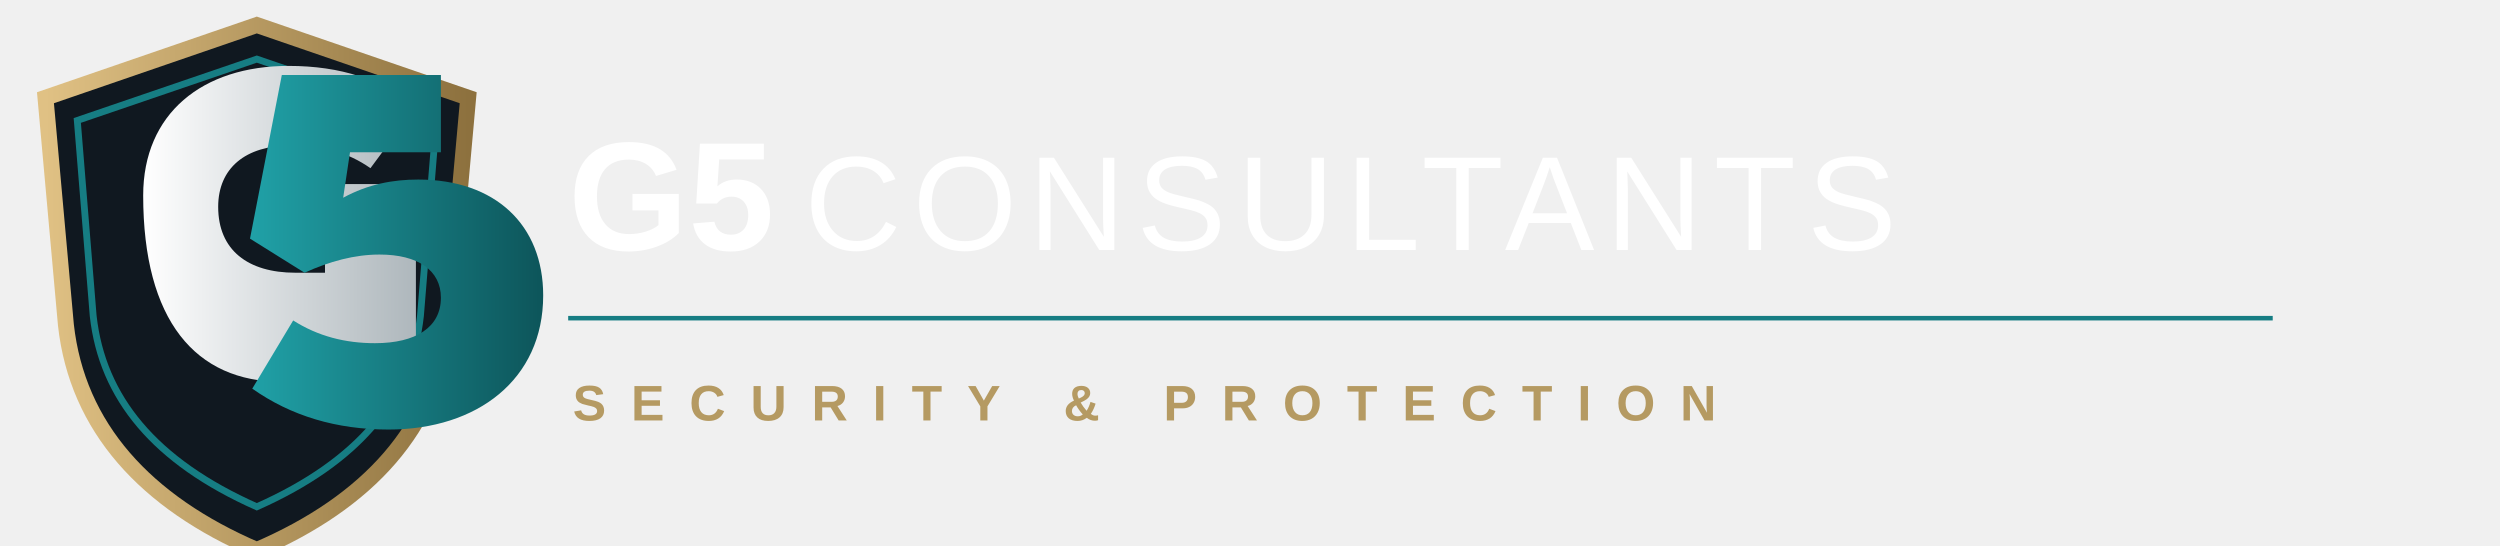
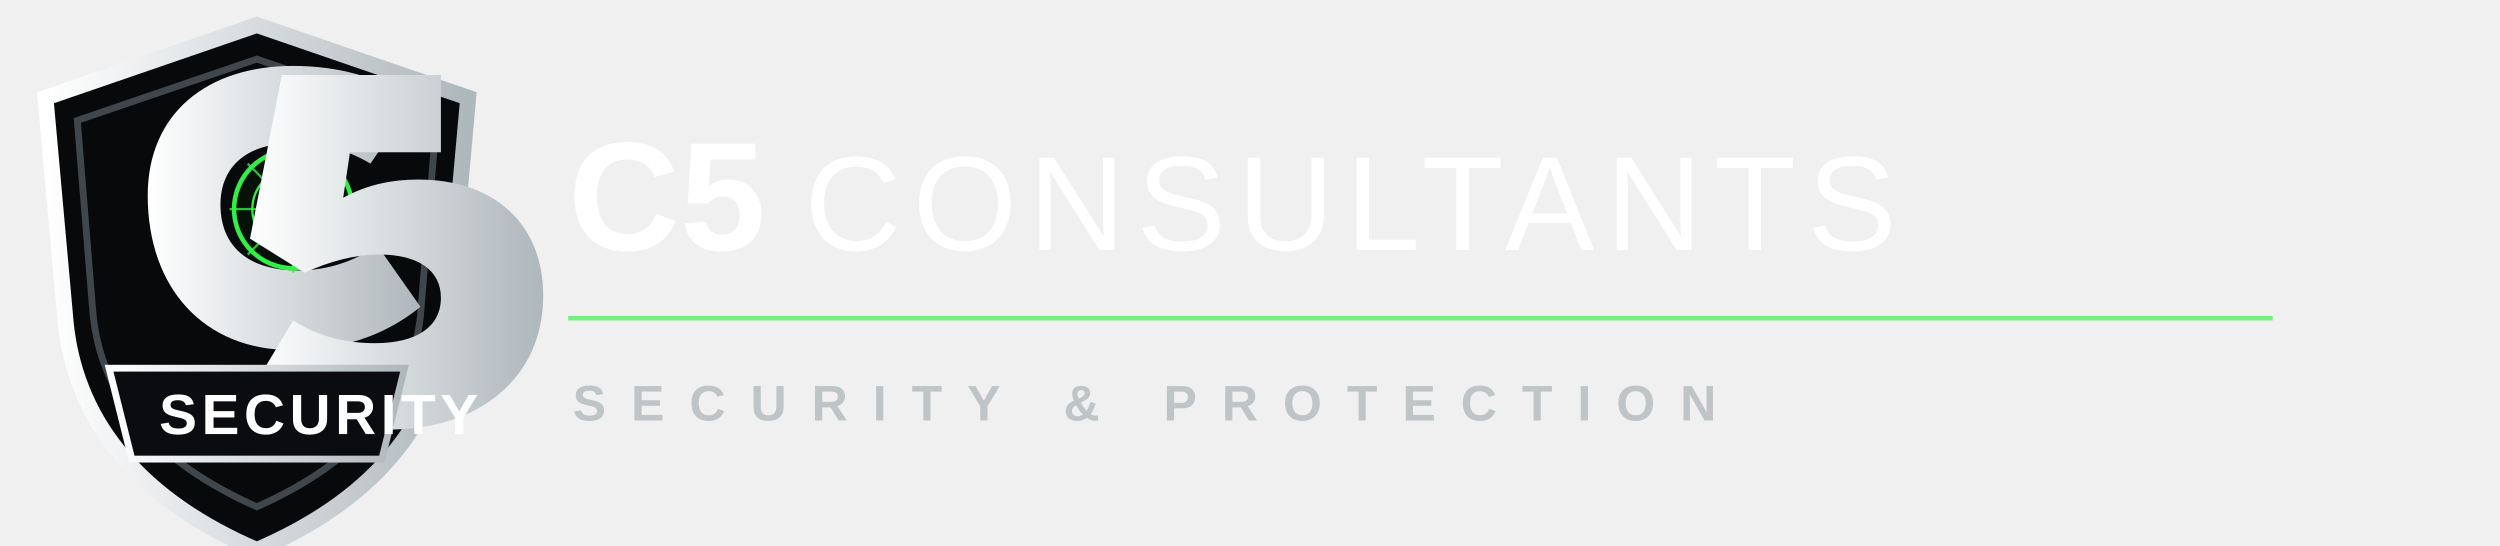
<svg xmlns="http://www.w3.org/2000/svg" width="1100" height="240" viewBox="0 0 1100 240" role="img" aria-labelledby="t">
  <defs>
    <linearGradient id="s" x1="0" x2="1">
      <stop stop-color="#fff" />
      <stop offset="1" stop-color="#aeb7bc" />
    </linearGradient>
    <linearGradient id="g" x1="0" x2="1">
      <stop stop-color="#e0c184" />
      <stop offset="1" stop-color="#8d713e" />
    </linearGradient>
    <linearGradient id="q" x1="0" x2="1">
-       <stop stop-color="#20a1a7" />
-       <stop offset="1" stop-color="#0d555a" />
+       <stop stop-color="#34ff43" />
+       <stop offset="1" stop-color="#087d18" />
    </linearGradient>
  </defs>
  <g transform="translate(8 8)">
-     <path d="M105 3 198 35l-9 100c-5 45-35 78-84 99-49-21-79-54-84-99L12 35Z" fill="#101820" stroke="url(#g)" stroke-width="7" />
-     <path d="M105 18 184 45l-7 86c-4 36-27 64-72 84-45-20-68-48-72-84l-7-86Z" fill="none" stroke="#167d83" stroke-width="3" />
-     <path d="M55 78c0-36 26-57 64-57 23 0 41 6 56 18l-20 27c-10-7-21-10-35-10-20 0-32 10-32 27 0 19 13 29 34 29h13V98h-20V73h60v67c-16 14-36 20-59 20-38 0-61-27-61-82Z" fill="url(#s)" />
-     <path d="M116 25h70v34h-40l-3 20c11-6 22-8 33-8 34 0 55 20 55 51 0 37-29 59-68 59-23 0-43-6-60-18l18-30c11 7 23 10 36 10 18 0 29-7 29-20 0-12-10-19-27-19-11 0-22 3-33 8l-24-15Z" fill="url(#q)" />
+     <path d="M105 3 198 35l-9 100c-5 45-35 78-84 99-49-21-79-54-84-99L12 35Z" fill="#07090b" stroke="url(#s)" stroke-width="7" />
+     <path d="M105 18 184 45l-7 86c-4 36-27 64-72 84-45-20-68-48-72-84l-7-86Z" fill="none" stroke="#3f474c" stroke-width="3" />
+     <path d="M57 78c0-36 26-57 64-57 20 0 38 5 53 15l-19 28c-10-6-21-9-34-9-20 0-32 10-32 27 0 19 13 29 34 29 13 0 25-4 35-11l19 27c-16 13-35 19-57 19-38 0-63-27-63-68Z" fill="url(#s)" />
+     <circle cx="121" cy="84" r="26" fill="#061208" stroke="#31ef45" stroke-width="2" />
+     <circle cx="121" cy="84" r="18" fill="none" stroke="#31ef45" stroke-width="1" />
+     <circle cx="121" cy="84" r="9" fill="none" stroke="#31ef45" stroke-width="1" />
+     <path d="M121 56v56M93 84h56M101 64l40 40M141 64l-40 40" stroke="#31ef45" stroke-width="1" opacity=".8" />
+     <circle cx="121" cy="84" r="3.5" fill="#ff3030" />
+     <path d="M116 25h70v34h-40l-3 20c11-6 22-8 33-8 34 0 55 20 55 51 0 37-29 59-68 59-23 0-43-6-60-18l18-30c11 7 23 10 36 10 18 0 29-7 29-20 0-12-10-19-27-19-11 0-22 3-33 8l-24-15Z" fill="url(#s)" />
+     <path d="M40 154h130l-10 40H50Z" fill="#0a0c0f" stroke="url(#s)" stroke-width="3" />
+     <text x="62" y="183" font-family="Arial,Helvetica,sans-serif" font-size="25" font-weight="800" letter-spacing="2" fill="#fff">SECURITY</text>
  </g>
  <g transform="translate(250 37)">
-     <text x="0" y="73" font-family="Arial,Helvetica,sans-serif" font-size="68" font-weight="800" fill="#fff">G5</text>
+     <text x="0" y="73" font-family="Arial,Helvetica,sans-serif" font-size="68" font-weight="800" fill="#fff">C5</text>
    <text x="104" y="73" font-family="Arial,Helvetica,sans-serif" font-size="59" font-weight="500" letter-spacing="5" fill="#fff">CONSULTANTS</text>
-     <rect y="102" width="750" height="2" fill="#167d83" />
-     <text x="2" y="148" font-family="Arial,Helvetica,sans-serif" font-size="22" font-weight="600" letter-spacing="11" fill="#b59a62">SECURITY &amp; PROTECTION</text>
+     <rect y="102" width="750" height="2" fill="#31ef45" opacity=".65" />
+     <text x="2" y="148" font-family="Arial,Helvetica,sans-serif" font-size="22" font-weight="600" letter-spacing="11" fill="#bfc4c7">SECURITY &amp; PROTECTION</text>
  </g>
</svg>
